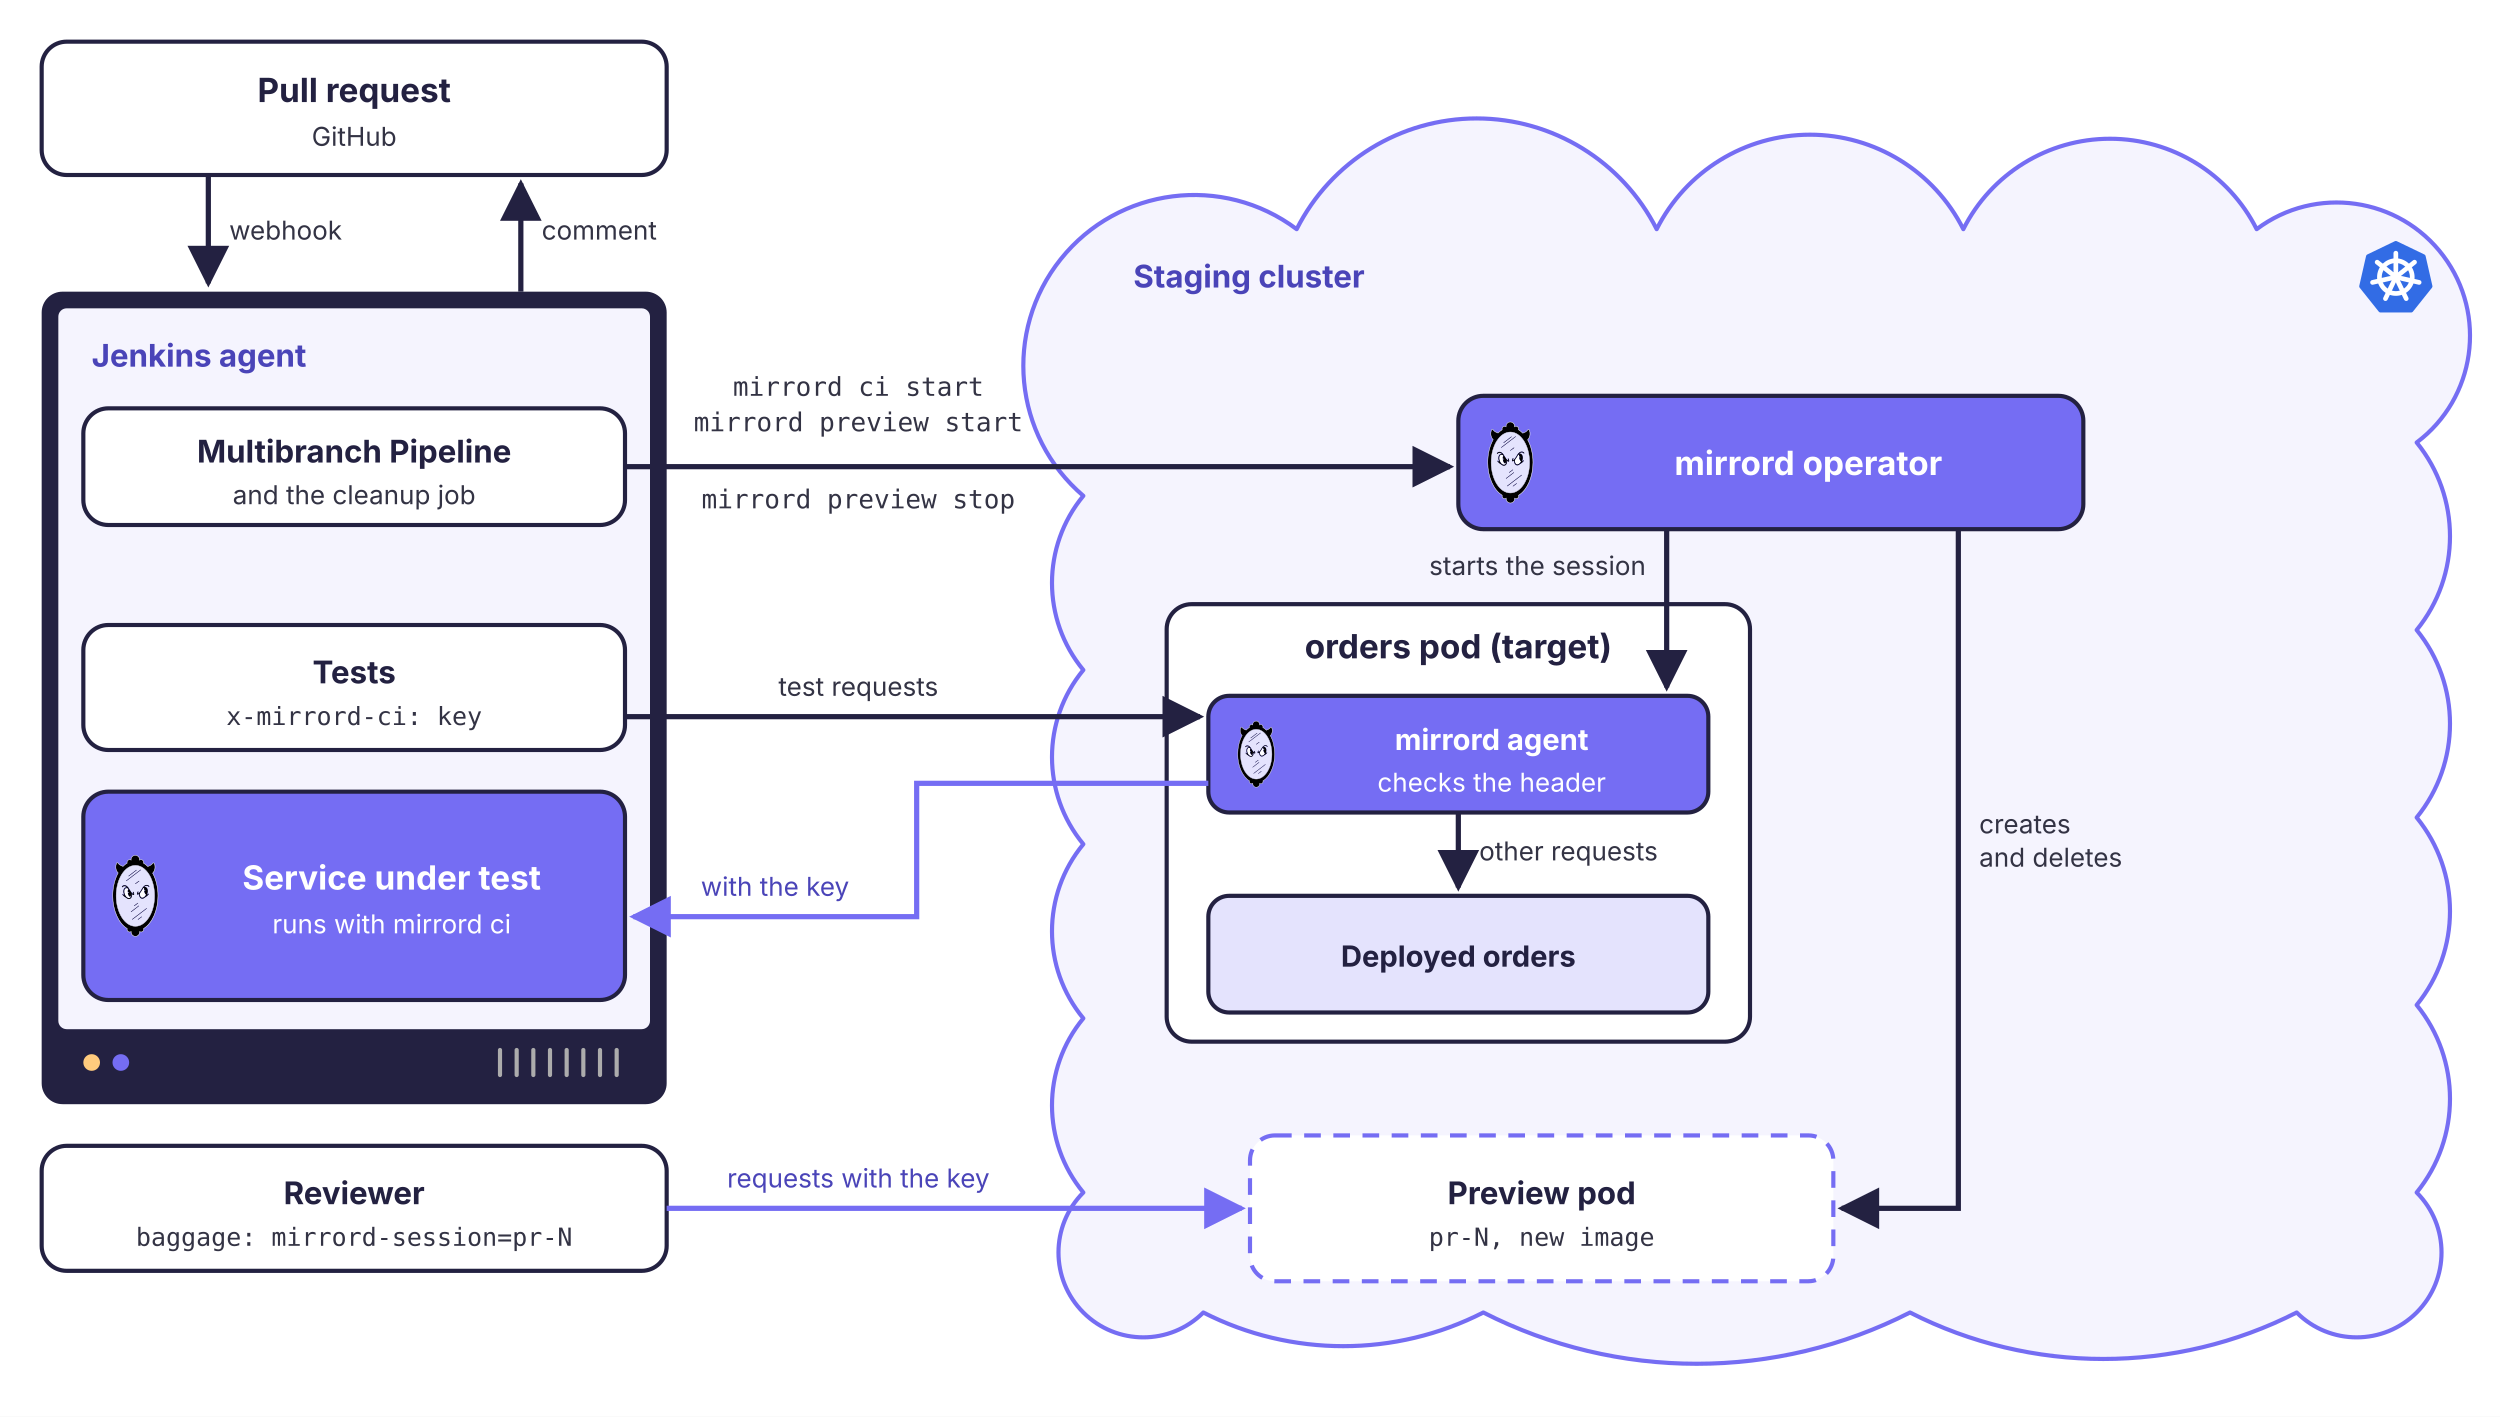
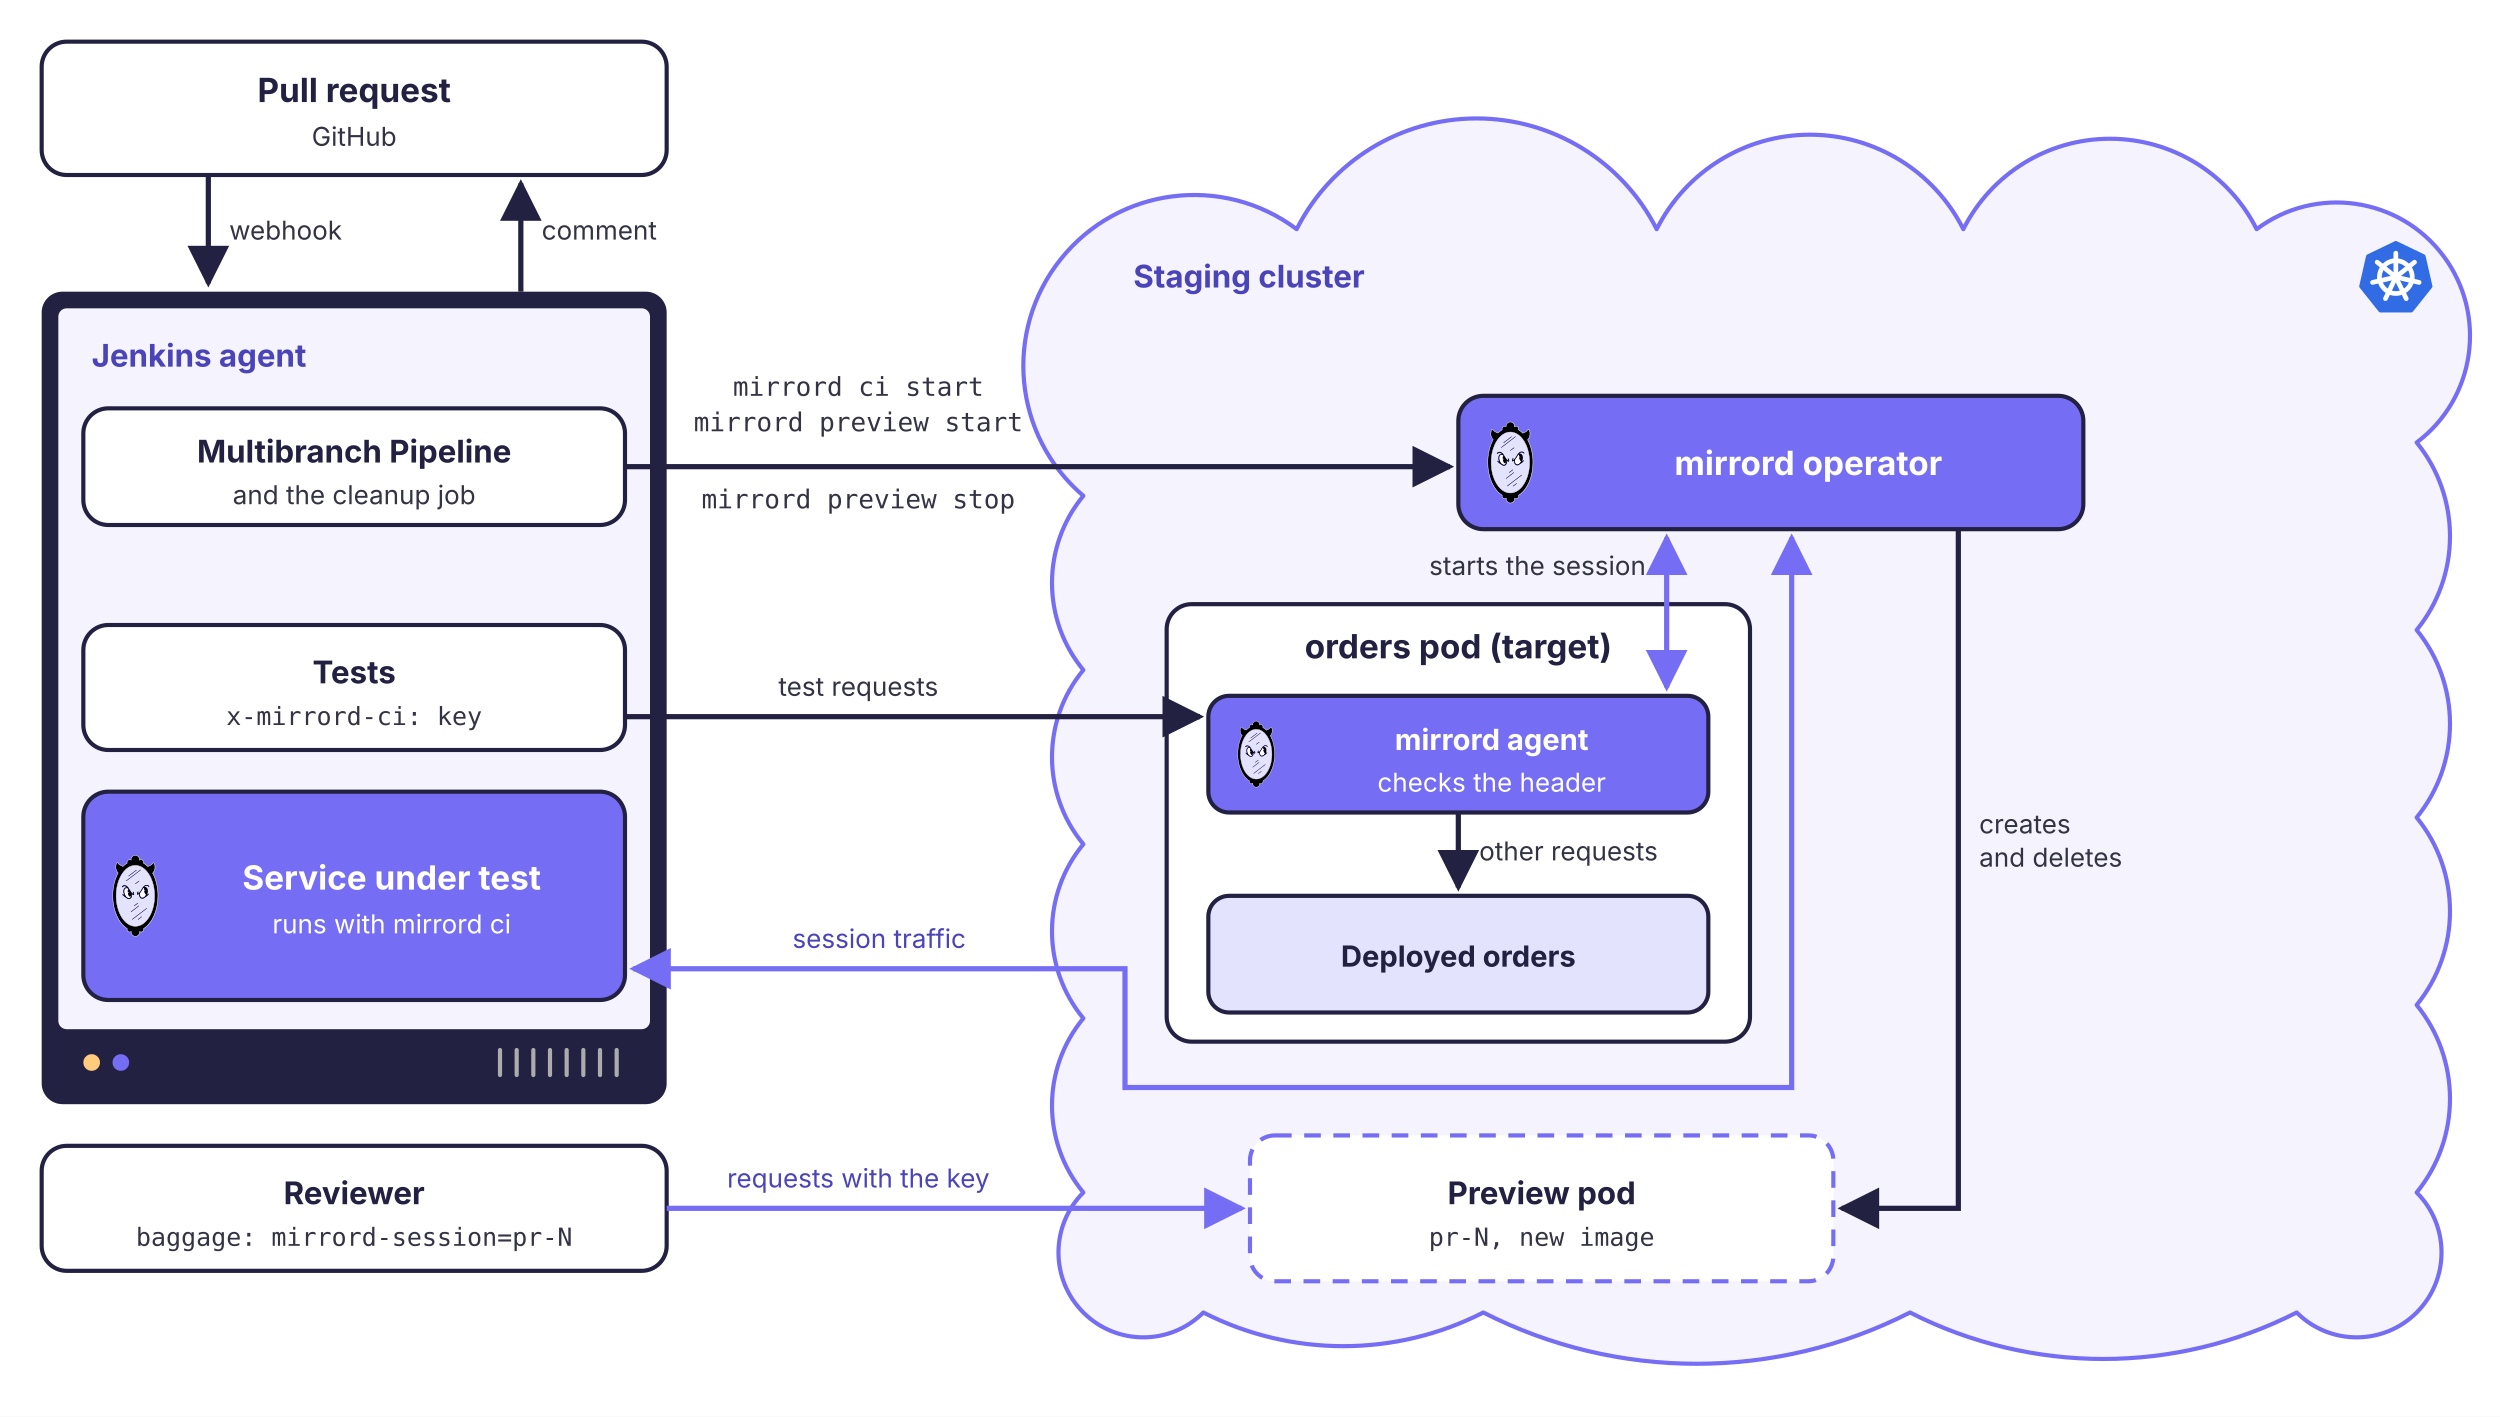
<svg xmlns="http://www.w3.org/2000/svg" viewBox="0 0 1200 680" width="1200" height="680" font-family="Inter, Helvetica, Arial, sans-serif" role="img" aria-labelledby="t d">
  <defs>
    <marker id="arrow" viewBox="0 0 10 10" refX="9" refY="5" markerWidth="8" markerHeight="8" orient="auto-start-reverse">
      <path d="M0 0 L10 5 L0 10 z" fill="#232141" />
    </marker>
    <marker id="arrow-purple" viewBox="0 0 10 10" refX="9" refY="5" markerWidth="8" markerHeight="8" orient="auto-start-reverse">
      <path d="M0 0 L10 5 L0 10 z" fill="#756DF3" />
    </marker>
    <symbol id="k8s" viewBox="0 0 32 32">
      <polygon points="16.00,1.60 27.73,7.25 30.62,19.94 22.51,30.11 9.49,30.11 1.38,19.94 4.27,7.25" fill="#326CE5" stroke="#326CE5" stroke-width="2" stroke-linejoin="round" />
      <g fill="none" stroke="#ffffff" stroke-width="2" stroke-linecap="round">
        <circle cx="16" cy="16" r="7" />
        <line x1="16.00" y1="13.40" x2="16.00" y2="5.80" />
        <line x1="18.03" y1="14.38" x2="23.97" y2="9.64" />
        <line x1="18.53" y1="16.58" x2="25.94" y2="18.27" />
        <line x1="17.13" y1="18.34" x2="20.43" y2="25.19" />
        <line x1="14.87" y1="18.34" x2="11.57" y2="25.19" />
        <line x1="13.47" y1="16.58" x2="6.06" y2="18.27" />
        <line x1="13.97" y1="14.38" x2="8.03" y2="9.64" />
      </g>
      <circle cx="16" cy="16" r="2.4" fill="#ffffff" />
    </symbol>
    <symbol id="mirrord" viewBox="97 61 391 696">
      <path fill="#ffffff" d="M255.6,387c4.1,19.1-0.9,36.1-12,40.5c-8.2,3.2-17.8,0-26.5-8.2c-0.3-0.6-0.9-0.9-1.5-1.2c0,0,0,0-0.3-0.3 c-5.5-5.6-10.5-13.2-14-22c-4.7-11.5-6.1-23.2-4.4-33.5c1.8-9.4,6.1-16.1,12.8-18.8c5.5-2.3,12.5-1.5,19.3,2.6 c1.5,2.3,2.6,4.4,3.8,6.2c-4.1,2.6-6.4,10.3-6.4,20.3l3.2,1.8l11.1,6.5l-12.5,1.5h-0.9c0.3,1.2,0.3,2.3,0.6,3.5 c3.2,17.9,12,31.1,19,29.7c6.4-1.2,9.6-14.4,7.6-30.2C255.3,386.4,255.6,386.7,255.6,387z" />
      <path fill="#ffffff" d="M384,398.4c-3.2,6.8-7.3,12.3-12,17c0,0,0,0-0.3,0c-0.6,0.3-0.9,0.9-1.2,1.2c-8.7,7.9-18.4,11.5-26.5,8.2 c-11.1-4.7-16-21.4-12-40.5c1.5-1.8,3.2-3.8,4.7-5.6c5-6.5,9-13.2,12.8-20l1.2-2.1c1.2-1.8,2-3.8,3.2-5.6c1.2-2.1,2.6-4.4,4.4-7 c3.5-2.1,6.7-3.2,9.9-3.8c-2,4.7-2.3,10.3-2.3,15.3l3.2,1.8l11.1,6.5l-12.5,1.5h-0.9c0.3,1.2,0.3,2.3,0.6,3.8 C370.5,384.6,377.5,397,384,398.4z" />
      <path fill="#E4E3FD" d="M405,391.7c-1.5-1.2-3.8-0.9-5,0.6c-3.2,4.1-7,7.9-11.1,11.5c1.2-2.3,2.6-5,3.5-7.6 c5.3-12.6,6.7-25.8,4.7-37.3c-2.3-12-8.2-20.6-16.9-24.1c-4.1-1.8-8.8-2.1-13.7-1.2c4.4-4.4,10.2-8.5,17.5-10 c8.2-1.5,16.6,1.5,20.4,7.3c1.2,1.5,3.2,2.1,5,0.9c1.5-1.2,2-3.2,0.9-4.7c-5.5-8.2-16.6-12.3-27.4-10c-11.1,2.1-19.3,9.7-24.2,15.6 c-2,2.3-3.8,5-5.5,7.3c-2,2.9-3.5,5.6-5,8.2c-1.2,2.1-2.3,3.8-3.2,5.6l-1.2,2.1c-3.8,6.5-7.6,13.2-12.3,19.1 c-5.8,7.6-11.7,12.9-18.4,16.7c0.6-5,2-9.7,4.4-14.1c0.9-1.8,0.3-3.8-1.5-4.7c-1.7-0.9-3.8-0.3-4.7,1.5c-2.9,5.6-4.7,11.5-5.3,17.6 c0,0.9-0.3,3.5,1.5,5.6c1.2,1.2,2.3,1.8,4.1,1.8c1.5,0,2.9-0.3,4.4-1.5c2.6-1.5,5.3-3.2,7.9-5.3c-1.7,18.5,5,34.1,17.5,39.3 c2.9,1.2,5.8,1.8,8.8,1.8c8.5,0,17.5-4.4,25.4-12c11.4-6.2,21.6-14.4,29.5-24.7C406.7,395.2,406.4,392.8,405,391.7z M292.1,149.1 c90.1,0,163.6,116.6,163.6,259.6s-73.5,259.6-163.6,259.6c-90.4,0-163.6-116.6-163.6-259.6S201.9,149.1,292.1,149.1z M389.5,517.3 c0.9-0.6,0.9-1.8,0.3-2.3c-0.6-0.9-1.8-0.9-2.3-0.3l-122.5,93.7c-0.9,0.6-0.9,1.8-0.3,2.3c0.3,0.3,0.9,0.6,1.5,0.6 c0.3,0,0.9,0,1.2-0.3L389.5,517.3z M346.9,589c0.9-0.6,0.9-1.8,0.3-2.3c-0.6-0.9-1.8-0.9-2.3-0.3l-31.2,23.2 c-0.9,0.6-0.9,1.8-0.3,2.3c0.3,0.6,0.9,0.9,1.5,0.9c0.3,0,0.6-0.3,0.9-0.3L346.9,589z M338.2,189.1c0.9-0.6,0.9-1.8,0.3-2.3 c-0.6-0.9-1.8-0.9-2.3-0.3l-122.5,93.4c-0.9,0.6-0.9,1.8-0.3,2.3c0.3,0.3,0.9,0.6,1.5,0.6c0.3,0,0.9,0,0.9-0.3L338.2,189.1z M324.4,284.5c0.9-0.6,0.9-1.8,0.3-2.3c-0.6-0.9-1.7-0.9-2.3-0.3l-31.2,22.9c-0.9,0.6-0.9,1.8-0.3,2.3c0.3,0.6,0.9,0.6,1.5,0.6 c0.3,0,0.6,0,0.9-0.3L324.4,284.5z M322.7,495.9c0.9-0.6,0.9-1.8,0.3-2.3c-0.6-0.9-1.8-0.9-2.3-0.3l-66.2,50.8 c-0.9,0.6-0.9,1.8-0.3,2.3c0.3,0.3,0.9,0.6,1.5,0.6c0.3,0,0.6,0,0.9-0.3L322.7,495.9z M314.8,472.4c0.9-0.6,0.9-1.8,0.3-2.3 c-0.6-0.9-1.8-0.9-2.3-0.3L281.6,493c-0.9,0.6-0.9,1.8-0.3,2.3c0.3,0.6,0.9,0.9,1.5,0.9c0.3,0,0.9-0.3,0.9-0.3L314.8,472.4z M302.3,190.5c0.9-0.6,0.9-1.8,0.3-2.3c-0.6-0.9-1.7-0.9-2.3-0.3L234,239c-0.9,0.6-0.9,1.8-0.3,2.3c0.3,0.3,0.9,0.6,1.5,0.6 c0.3,0,0.9,0,1.2-0.3L302.3,190.5z M280.1,399.6c1.8-2.1,1.5-4.7,1.5-5.6c-0.6-6.2-2.3-12.3-5-17.9c-0.9-1.8-2.9-2.3-4.7-1.5 c-1.8,0.9-2.3,2.9-1.5,4.7c2.3,4.4,3.8,9.4,4.4,14.1c-6.4-3.8-12.5-9.4-18.4-16.7c-4.7-6.2-8.8-12.9-12.3-19.1l-1.5-2.3 c-1.2-1.8-2-3.8-3.2-5.6c-1.5-2.3-2.9-5.3-5-8.2c0,0,0,0,0-0.3c-1.5-2.3-3.5-5-5.5-7.3c-5-5.9-13.1-13.2-24.2-15.6 c-10.8-2.1-21.9,2.1-27.4,10c-1.2,1.5-0.6,3.8,0.9,4.7c1.5,1.2,3.8,0.6,4.7-0.9c4.1-5.9,12.5-8.8,20.4-7.3 c7.3,1.5,13.1,5.9,17.5,10c-4.7-0.9-9.3-0.3-13.7,1.2c-8.8,3.5-14.6,12-16.9,24.1c-2,11.5-0.3,24.7,4.7,37.3 c1.2,2.6,2.3,5.3,3.5,7.6c-4.1-3.5-7.9-7.3-11.1-11.5c-1.2-1.5-3.5-1.8-5-0.6c-1.5,1.2-1.8,3.5-0.6,5c8.2,10,18.4,18.5,29.5,24.7 c7.9,7.6,16.9,11.7,25.7,11.7c2.9,0,6.1-0.6,8.8-1.8c12.5-5.3,19-20.6,17.5-39.3c2.6,2.1,5,3.8,7.9,5.3c1.5,0.9,2.9,1.2,4.4,1.2 C277.8,401.4,279.2,400.8,280.1,399.6z" />
      <path d="M439.4,215.2c29.5,54,45.5,122.4,45.5,193.8c0,123.6-49,234.9-122.8,279.2c0.6,2.1,1.2,4.4,1.2,6.8 c0,12.3-10.2,22.6-22.5,22.6c-4.4,0-8.8-1.2-12.3-3.5c0.3,1.2,0.3,2.6,0.3,3.8c0,20.3-16.3,36.7-36.5,36.7s-36.5-16.4-36.5-36.7 c0-1.2,0-2.6,0.3-3.8c-3.5,2.3-7.9,3.5-12.3,3.5c-12.3,0-22.5-10-22.5-22.6c0-2.3,0.3-4.7,1.2-6.8C148.6,643.6,99.3,532.3,99.3,409 c0-71.9,16.3-140.9,46.4-195.3c-1.5-0.9-2.3-2.1-3.5-3.2c-9.9-11.2-15.5-26.4-16.9-42.6c-0.6-11.5,0.9-23.2,5-33.8 c0.6-1.8,2.6-6.8,7.6-7.3c5.3-0.6,8.5,3.8,11.4,7.9c1.2,1.5,2.3,2.9,2.9,3.8c5.5,5.3,12.5,9.7,21.6,13.8c4.4,2.1,9,3.8,13.4,5.3 c11.1-11.2,22.8-20.6,35-27.9c-0.6-2.3-1.2-4.4-1.2-6.8c0-12.3,10.2-22.6,22.5-22.6c4.4,0,8.8,1.2,12.3,3.5c0-1.2-0.3-2.6-0.3-3.8 c0-20.3,16.3-36.7,36.5-36.7c20.1,0,36.5,16.4,36.5,36.7c0,1.2,0,2.6-0.3,3.8c3.5-2.3,7.9-3.5,12.3-3.5c12.5,0,22.5,10.3,22.5,22.6 c0,2.3-0.3,4.7-1.2,6.8c12.5,7.6,24.8,17.3,36.2,29.1c4.7-1.5,9-3.2,13.7-5.3c9-4.1,16-8.5,21.6-13.8c0.9-0.9,2-2.3,2.9-3.8 c2.9-4.1,6.1-8.5,11.4-7.9c5,0.6,7,5.6,7.6,7.3c4.1,10.6,5.5,22.3,4.7,33.8c-1.2,15.9-7,31.4-16.9,42.6 C442.3,212.6,441.1,214,439.4,215.2z M455.7,409c0-143.3-73.5-259.6-163.6-259.6c-90.4,0-163.6,116.6-163.6,259.6 c0,143,73.5,259.6,163.6,259.6C382.5,668.6,455.7,552,455.7,409z" />
      <path fill="#ffffff" d="M292.4,756.6c-21.2,0-38.5-17.4-38.5-38.7c0-0.1,0-0.2,0-0.3c-3,1.3-6.5,2-10,2c-13.5,0-24.5-11-24.5-24.6 c0-2.2,0.2-4.2,0.7-5.9c-36.1-22.2-66.8-60.3-88.9-110.2C109,528.5,97.3,469.7,97.3,409c0-71.5,16.3-140.6,45.8-194.7 c-0.6-0.5-1.1-1-1.5-1.5c-0.3-0.3-0.5-0.6-0.8-0.8l-0.1-0.1c-9.7-10.9-15.9-26.4-17.4-43.7c-0.6-12.5,1.1-24.4,5.1-34.7 c0.8-2.3,3.2-7.9,9.2-8.6c6.5-0.7,10.4,4.7,13.2,8.7c1.1,1.4,2.2,2.8,2.9,3.7c5.3,5,11.9,9.2,20.9,13.3c3.5,1.7,7.6,3.3,12.1,4.8 c10.7-10.7,21.9-19.6,33.2-26.5c-0.5-1.9-0.9-3.7-0.9-5.8c0-13.3,11.2-24.6,24.5-24.6c3.5,0,6.9,0.7,10,2c0-0.1,0-0.2,0-0.3 c0-21.3,17.3-38.7,38.5-38.7c21.2,0,38.5,17.4,38.5,38.7c0,0.1,0,0.2,0,0.3c3-1.3,6.5-2,10-2c13.5,0,24.5,11,24.5,24.6 c0,2.2-0.2,4.2-0.7,5.9c12.2,7.6,23.8,16.9,34.3,27.6c3.7-1.2,7.6-2.7,12.3-4.8c9-4.1,15.7-8.4,21-13.4c0.7-0.7,1.8-2,2.6-3.4 l0.1-0.1c2.8-4,6.7-9.5,13.2-8.8c6,0.7,8.5,6.3,9.3,8.7c4,10.4,5.7,22.4,4.8,34.5c-1.2,16.6-7.5,32.4-17.2,43.5c-0.4,1-1.3,2-2.4,3 c29,53.9,44.9,122.4,44.9,193.3c0,60.9-11.7,119.7-33.9,170.2c-22,49.9-52.6,87.9-88.6,110c0.5,1.9,0.8,3.8,0.8,5.8 c0,13.3-11.2,24.6-24.5,24.6c-3.5,0-6.9-0.7-10-2c0,0.1,0,0.2,0,0.3C330.8,739.2,313.6,756.6,292.4,756.6z M259.4,709.5l-1.2,5 c-0.2,0.9-0.2,2.3-0.2,3.3c0,19.1,15.5,34.7,34.5,34.7s34.5-15.6,34.5-34.7c0-1.1,0-2.4-0.2-3.3l-1.2-5l4.3,2.9 c3.1,2.1,7,3.2,11.1,3.2c11.1,0,20.5-9.4,20.5-20.6c0-2.1-0.5-4.2-1.1-6.2l-0.4-1.5l1.3-0.8c72.9-43.8,121.8-155.3,121.8-277.5 c0-70.8-16.1-139.3-45.3-192.8l-0.9-1.6l1.5-1c1.6-1.1,2.3-2.2,2.4-2.5l0.1-0.4l0.3-0.3c9.3-10.4,15.2-25.5,16.4-41.4 c0.9-11.6-0.7-22.9-4.5-32.9c-0.6-1.7-2.3-5.6-6-6.1c-3.8-0.4-6.3,2.6-9.5,7c-0.9,1.5-2.1,3-3.2,4.1c-5.7,5.4-12.7,9.9-22.2,14.2 c-5.4,2.4-9.7,4-13.9,5.4l-1.2,0.4l-0.9-0.9c-10.9-11.3-23-21-35.8-28.8l-1.5-0.9l0.7-1.6c0.7-1.6,1-3.5,1-6 c0-11.4-9.2-20.6-20.5-20.6c-4.1,0-8.1,1.1-11.1,3.2l-4.3,2.9l1.2-5c0.2-0.9,0.2-2.3,0.2-3.3c0-19.1-15.5-34.7-34.5-34.7 c-19,0-34.5,15.6-34.5,34.7c0,0.5,0.1,1.1,0.1,1.7c0.1,0.7,0.2,1.4,0.2,2.1v3.8l-3.1-2.1c-3.1-2.1-7-3.2-11.1-3.2 c-11.1,0-20.5,9.4-20.5,20.6c0,1.9,0.4,3.6,0.9,5.6l0.5,2.1l-1.3,0.8c-11.8,7.1-23.5,16.4-34.6,27.6l-0.9,0.9l-1.2-0.4 c-5.1-1.7-9.7-3.5-13.6-5.4c-9.5-4.3-16.5-8.8-22.1-14.2l-0.2-0.2l-0.1-0.2c-0.5-0.8-1.7-2.2-2.8-3.6l-0.1-0.1 c-3.1-4.4-5.7-7.5-9.5-7.1c-3.7,0.4-5.4,4.3-5.9,6c-3.8,9.8-5.5,21.2-4.9,33c1.5,16.4,7.3,31.1,16.4,41.3c0.3,0.3,0.6,0.6,0.9,0.9 c0.7,0.8,1.4,1.5,2.2,2l1.6,1l-0.9,1.7c-29.7,53.8-46.1,122.8-46.1,194.3c0,121.9,49.2,233.4,122.4,277.5l1.5,0.9l-0.7,1.6 c-0.7,1.6-1,3.5-1,6c0,11.4,9.2,20.6,20.5,20.6c4.1,0,8.1-1.1,11.1-3.2L259.4,709.5z M292.1,670.6c-91.3,0-165.6-117.3-165.6-261.6 s74.3-261.6,165.6-261.6c91.3,0,165.6,117.3,165.6,261.6S383.4,670.6,292.1,670.6z M292.1,151.4c-89.1,0-161.6,115.5-161.6,257.6 c0,68.8,16.9,133.5,47.7,182.3c30.6,48.5,71,75.2,113.9,75.2c89.1,0,161.6-115.5,161.6-257.6C453.7,267,381.2,151.4,292.1,151.4z" />
      <path d="M344.9,586.3c0.9-0.6,1.7-0.3,2.3,0.3c0.6,0.9,0.3,1.8-0.3,2.3l-31.2,23.2c-0.3,0.3-0.6,0.3-0.9,0.3 c-0.6,0-1.2-0.3-1.5-0.9c-0.6-0.9-0.3-1.8,0.3-2.3L344.9,586.3z" />
      <path d="M372,415.5c4.4-4.4,8.5-10.3,12-17c-6.4-1.8-13.4-13.8-16.3-29.7c-0.3-1.2-0.6-2.3-0.6-3.8h0.9l12.5-1.5l-11.1-6.5 l-3.2-1.8c0-5,0.3-10.6,2.3-15.3c-3.2,0.6-6.7,1.8-9.9,3.8c-1.8,2.3-3.2,5-4.4,7c-1.2,2.1-2.3,3.8-3.2,5.6l-1.2,2.1 c-3.8,6.5-7.9,13.5-12.8,20c-1.5,2.1-3.2,3.8-4.7,5.6c-4.1,19.1,0.9,35.8,12,40.5c8.2,3.2,17.8-0.3,26.5-8.2 C370.8,416.3,371.4,415.8,372,415.5z M410.5,326.8c1.2,1.5,0.9,3.8-0.9,4.7c-1.5,1.2-3.8,0.9-5-0.9c-4.1-5.9-12.5-8.8-20.4-7.3 c-7.3,1.5-13.1,5.9-17.5,10c4.7-0.9,9.3-0.3,13.7,1.2c8.8,3.5,14.9,12,16.9,24.1c2,11.5,0.3,24.7-4.7,37.3 c-1.2,2.6-2.3,5.3-3.5,7.6c4.1-3.5,7.9-7.3,11.1-11.5c1.2-1.5,3.5-1.8,5-0.6c1.5,1.2,1.7,3.5,0.6,5c-8.2,10.3-18.4,18.5-29.5,24.7 c-7.9,7.6-16.9,12-25.4,12c-3.2,0-6.1-0.6-8.8-1.8c-12.5-5.3-19-20.6-17.5-39.3c-2.6,2.1-5.3,3.8-7.9,5.3c-1.5,0.9-3.2,1.5-4.4,1.5 c-1.5,0-2.9-0.6-4.1-1.8c-1.7-2.1-1.5-4.7-1.5-5.6c0.6-6.2,2.3-12,5.3-17.6c0.9-1.8,2.9-2.3,4.7-1.5c1.8,0.9,2.3,2.9,1.5,4.7 c-2.3,4.4-3.8,9.4-4.4,14.1c6.4-3.8,12.5-9.4,18.4-16.7c4.7-6.2,8.8-12.6,12.3-19.1l1.2-2.1c1.2-2.1,2.3-3.8,3.2-5.6 c1.5-2.3,2.9-5.3,5-8.2c1.8-2.3,3.5-5,5.5-7.3c5-5.9,13.4-13.2,24.2-15.6C393.9,314.5,405,318.6,410.5,326.8z" />
      <path d="M324.4,284.5l-31.5,23.2c-0.3,0.3-0.6,0.3-0.9,0.3c-0.6,0-1.2-0.3-1.5-0.6c-0.6-0.9-0.3-1.8,0.3-2.3l31.2-23.2 c0.9-0.6,1.7-0.3,2.3,0.3C325.6,282.7,325.3,283.9,324.4,284.5z" />
      <path d="M312.8,469.5c0.9-0.6,1.8-0.3,2.3,0.3c0.6,0.9,0.3,1.8-0.3,2.3l-31.2,23.2c-0.3,0.3-0.6,0.3-0.9,0.3 c-0.6,0-1.2-0.3-1.5-0.9c-0.6-0.9-0.3-1.8,0.3-2.3L312.8,469.5z" />
      <path d="M387.5,514.7c0.9-0.6,1.8-0.3,2.3,0.3c0.6,0.9,0.3,1.8-0.3,2.3L267,611c-0.3,0.3-0.6,0.3-1.2,0.3c-0.6,0-1.2-0.3-1.5-0.6 c-0.6-0.9-0.6-1.8,0.3-2.3L387.5,514.7z" />
      <path d="M320.7,493c0.9-0.6,1.8-0.3,2.3,0.3c0.6,0.9,0.6,1.8-0.3,2.3l-66.2,51.1c-0.3,0.3-0.6,0.3-0.9,0.3c-0.6,0-1.2-0.3-1.5-0.6 c-0.6-0.9-0.6-1.8,0.3-2.3L320.7,493z" />
      <path d="M300.2,187.9c0.9-0.6,1.7-0.3,2.3,0.3c0.6,0.9,0.6,1.8-0.3,2.3l-65.9,51.1c-0.3,0.3-0.6,0.3-1.2,0.3 c-0.6,0-0.9-0.3-1.5-0.6c-0.6-0.9-0.3-1.8,0.3-2.3L300.2,187.9z" />
      <path d="M213.6,279.8l122.5-93.7c0.6-0.6,1.8-0.3,2.3,0.3c0.6,0.9,0.3,1.8-0.3,2.3l-122.5,93.7c-0.3,0.3-0.6,0.3-0.9,0.3 c-0.6,0-1.2-0.3-1.5-0.6C212.7,281.6,212.7,280.4,213.6,279.8z" />
      <path d="M243.9,427.5c11.1-4.4,16-21.4,12-40.5c-0.3-0.3-0.6-0.6-0.9-0.9c2,15.9-1.2,29.1-7.6,30.2c-7.3,1.5-15.8-12-19-29.7 c-0.3-1.2-0.3-2.3-0.6-3.5h0.9l12.5-1.5l-11.1-6.5l-3.2-1.8c0-10,2.3-17.6,6.4-20.3c-1.2-2.1-2.3-4.1-3.8-6.2 c-7-4.1-13.7-5-19.3-2.6c-6.4,2.6-11.1,9.4-12.8,18.8c-1.8,10-0.3,22,4.4,33.5c3.5,8.8,8.5,16.4,14,22c0,0,0.3,0,0.3,0.3 c0.6,0.3,1.2,0.9,1.5,1.2C225.9,427.2,235.8,430.7,243.9,427.5z M204.9,319.1c11.1,2.1,19.3,9.7,24.2,15.6c2,2.3,3.8,5,5.5,7.3 c0,0,0,0,0,0.3c2,2.9,3.5,5.6,5,8.2c1.2,1.8,2,3.5,3.2,5.6l1.5,2.3c3.8,6.5,7.6,12.9,12.3,19.1c5.8,7.3,11.7,12.9,18.4,16.7 c-0.6-5-2-9.7-4.4-14.1c-0.9-1.8-0.3-3.8,1.5-4.7c1.8-0.9,3.8-0.3,4.7,1.5c2.9,5.6,4.7,11.5,5,17.9c0,0.9,0.3,3.5-1.5,5.6 c-1.2,1.2-2.6,1.8-4.1,1.8c-1.5,0-2.9-0.6-4.4-1.2c-2.6-1.5-5.3-3.2-7.9-5.3c1.7,18.5-5,34.1-17.5,39.3c-2.9,1.2-5.8,1.8-8.8,1.8 c-8.5,0-17.5-4.4-25.7-11.7c-11.4-6.2-21.6-14.7-29.5-24.7c-1.2-1.5-0.9-3.8,0.6-5c1.5-1.2,3.8-0.9,5,0.6c3.2,4.1,7,7.9,11.1,11.5 c-1.2-2.3-2.6-5-3.5-7.6c-5-12.6-6.7-25.8-4.7-37.3c2-12,8.2-20.6,16.9-24.1c4.1-1.8,8.8-2.1,13.7-1.2c-4.4-4.4-10.2-8.8-17.5-10 c-8.2-1.5-16.6,1.5-20.4,7.3c-1.2,1.5-3.2,2.1-4.7,0.9c-1.5-1.2-2-3.2-0.9-4.7C183,320.9,194.1,317.1,204.9,319.1z" />
    </symbol>
  </defs>
  <rect x="0" y="0" width="1200" height="680" fill="#ffffff" />
  <rect x="20" y="20" width="300" height="64" rx="12" fill="#ffffff" stroke="#232141" stroke-width="2" />
  <text x="170.0" y="49" font-size="16" font-weight="700" fill="#232141" text-anchor="middle">Pull request</text>
  <text x="170.0" y="70" font-size="12.5" fill="#333344" text-anchor="middle">GitHub</text>
  <rect x="20" y="140" width="300" height="390" rx="10" fill="#232141" />
  <rect x="28" y="148" width="284" height="346" rx="4" fill="#F5F4FE" />
  <rect x="28" y="498" width="284" height="24" rx="4" fill="#232141" />
  <circle cx="44" cy="510" r="4" fill="#FFCB7D" />
  <circle cx="58" cy="510" r="4" fill="#756DF3" />
  <line x1="240" y1="504" x2="240" y2="516" stroke="#ACACAC" stroke-width="2" stroke-linecap="round" />
  <line x1="248" y1="504" x2="248" y2="516" stroke="#ACACAC" stroke-width="2" stroke-linecap="round" />
  <line x1="256" y1="504" x2="256" y2="516" stroke="#ACACAC" stroke-width="2" stroke-linecap="round" />
  <line x1="264" y1="504" x2="264" y2="516" stroke="#ACACAC" stroke-width="2" stroke-linecap="round" />
  <line x1="272" y1="504" x2="272" y2="516" stroke="#ACACAC" stroke-width="2" stroke-linecap="round" />
  <line x1="280" y1="504" x2="280" y2="516" stroke="#ACACAC" stroke-width="2" stroke-linecap="round" />
  <line x1="288" y1="504" x2="288" y2="516" stroke="#ACACAC" stroke-width="2" stroke-linecap="round" />
  <line x1="296" y1="504" x2="296" y2="516" stroke="#ACACAC" stroke-width="2" stroke-linecap="round" />
  <text x="44" y="176" font-size="15" font-weight="700" fill="#4a44b8">Jenkins agent</text>
  <rect x="40" y="196" width="260" height="56" rx="12" fill="#ffffff" stroke="#232141" stroke-width="2" />
  <text x="170.0" y="222" font-size="15" font-weight="700" fill="#232141" text-anchor="middle">Multibranch Pipeline</text>
  <text x="170.0" y="242" font-size="12.5" fill="#333344" text-anchor="middle">and the cleanup job</text>
  <rect x="40" y="300" width="260" height="60" rx="12" fill="#ffffff" stroke="#232141" stroke-width="2" />
  <text x="170.0" y="328" font-size="15" font-weight="700" fill="#232141" text-anchor="middle">Tests</text>
  <text x="170.0" y="348" font-size="12" fill="#333344" text-anchor="middle" font-family="Menlo, Consolas, monospace">x-mirrord-ci: key</text>
  <rect x="40" y="380" width="260" height="100" rx="12" fill="#756DF3" stroke="#232141" stroke-width="2" />
  <use href="#mirrord" x="54" y="410" width="22" height="40" />
  <text x="188.0" y="427" font-size="16" font-weight="700" fill="#ffffff" text-anchor="middle">Service under test</text>
  <text x="188.0" y="448" font-size="12.5" fill="#ffffff" text-anchor="middle">runs with mirrord ci</text>
  <rect x="20" y="550" width="300" height="60" rx="12" fill="#ffffff" stroke="#232141" stroke-width="2" />
  <text x="170.0" y="578" font-size="15" font-weight="700" fill="#232141" text-anchor="middle">Reviewer</text>
  <text x="170.0" y="598" font-size="12" fill="#333344" text-anchor="middle" font-family="Menlo, Consolas, monospace">baggage: mirrord-session=pr-N</text>
  <path d="M520.0 572.4 A65.6 65.6 0 0 1 520.0 488.8 A65.6 65.6 0 0 1 520.0 405.2 A65.6 65.6 0 0 1 520.0 321.6 A65.6 65.6 0 0 1 520.0 238.0 A82.0 82.0 0 0 1 622.4 110.0 A96.8 96.8 0 0 1 795.2 110.0 A82.4 82.4 0 0 1 942.4 110.0 A78.8 78.8 0 0 1 1083.2 110.0 A64.0 64.0 0 0 1 1160.0 212.4 A71.3 71.3 0 0 1 1160.0 302.4 A71.3 71.3 0 0 1 1160.0 392.4 A71.3 71.3 0 0 1 1160.0 482.4 A71.3 71.3 0 0 1 1160.0 572.4 A40.7 40.7 0 0 1 1102.4 630.0 A204.2 204.2 0 0 1 916.8 630.0 A225.3 225.3 0 0 1 712.0 630.0 A147.8 147.8 0 0 1 577.6 630.0 A40.7 40.7 0 0 1 520.0 572.4 Z" fill="#F5F4FE" stroke="#756DF3" stroke-width="2" stroke-linejoin="round" />
  <text x="544" y="138" font-size="15" font-weight="700" fill="#4a44b8">Staging cluster</text>
  <rect x="700" y="190" width="300" height="64" rx="12" fill="#756DF3" stroke="#232141" stroke-width="2" />
  <use href="#mirrord" x="714" y="202" width="22" height="40" />
  <text x="868.0" y="228" font-size="16" font-weight="700" fill="#ffffff" text-anchor="middle">mirrord operator</text>
  <rect x="560" y="290" width="280" height="210" rx="12" fill="#ffffff" stroke="#232141" stroke-width="2" />
  <text x="700" y="316" font-size="16" font-weight="700" fill="#232141" text-anchor="middle">orders pod (target)</text>
  <rect x="580" y="334" width="240" height="56" rx="10" fill="#756DF3" stroke="#232141" stroke-width="2" />
  <use href="#mirrord" x="594" y="346" width="18" height="32" />
  <text x="716.0" y="360" font-size="14" font-weight="700" fill="#ffffff" text-anchor="middle">mirrord agent</text>
  <text x="716.0" y="380" font-size="12.5" fill="#ffffff" text-anchor="middle">checks the header</text>
  <rect x="580" y="430" width="240" height="56" rx="10" fill="#E4E3FD" stroke="#232141" stroke-width="2" />
  <text x="700.0" y="464" font-size="14" font-weight="700" fill="#232141" text-anchor="middle">Deployed orders</text>
  <rect x="600" y="545" width="280" height="70" rx="12" fill="#ffffff" stroke="#756DF3" stroke-width="2" stroke-dasharray="8 6" />
  <text x="740.0" y="578" font-size="15" font-weight="700" fill="#232141" text-anchor="middle">Preview pod</text>
  <text x="740.0" y="598" font-size="12" fill="#333344" text-anchor="middle" font-family="Menlo, Consolas, monospace">pr-N, new image</text>
  <line x1="100" y1="84" x2="100" y2="136" stroke="#232141" stroke-width="2.5" marker-end="url(#arrow)" />
  <text x="110" y="115" font-size="12.5" fill="#333344" text-anchor="start">webhook</text>
  <line x1="250" y1="140" x2="250" y2="88" stroke="#232141" stroke-width="2.5" marker-end="url(#arrow)" />
  <text x="260" y="115" font-size="12.5" fill="#333344" text-anchor="start">comment</text>
  <line x1="300" y1="224" x2="696" y2="224" stroke="#232141" stroke-width="2.5" marker-end="url(#arrow)" />
  <text x="412" y="190" font-size="12.5" fill="#333344" text-anchor="middle" font-family="Menlo, Consolas, monospace">mirrord ci start</text>
  <text x="412" y="207" font-size="12.5" fill="#333344" text-anchor="middle" font-family="Menlo, Consolas, monospace">mirrord preview start</text>
  <text x="412" y="244" font-size="12.5" fill="#333344" text-anchor="middle" font-family="Menlo, Consolas, monospace">mirrord preview stop</text>
-   <line x1="800" y1="254" x2="800" y2="330" stroke="#232141" stroke-width="2.5" marker-end="url(#arrow)" />
+   <line x1="800" y1="258" x2="800" y2="330" stroke="#756DF3" stroke-width="2.5" marker-start="url(#arrow-purple)" marker-end="url(#arrow-purple)" />
  <text x="790" y="276" font-size="12.5" fill="#333344" text-anchor="end">starts the session</text>
  <line x1="300" y1="344" x2="576" y2="344" stroke="#232141" stroke-width="2.5" marker-end="url(#arrow)" />
  <text x="412" y="334" font-size="12.5" fill="#333344" text-anchor="middle">test requests</text>
-   <polyline points="580,376 440,376 440,440 304,440" fill="none" stroke="#756DF3" stroke-width="2.5" marker-end="url(#arrow-purple)" />
-   <text x="372" y="430" font-size="12.5" fill="#4a44b8" text-anchor="middle">with the key</text>
+   <polyline points="304,465 540,465 540,522 860,522 860,258" fill="none" stroke="#756DF3" stroke-width="2.5" marker-start="url(#arrow-purple)" marker-end="url(#arrow-purple)" />
+   <text x="422" y="455" font-size="12.5" fill="#4a44b8" text-anchor="middle">session traffic</text>
  <line x1="700" y1="390" x2="700" y2="426" stroke="#232141" stroke-width="2.5" marker-end="url(#arrow)" />
  <text x="710" y="413" font-size="12.5" fill="#333344" text-anchor="start">other requests</text>
  <polyline points="940,254 940,580 884,580" fill="none" stroke="#232141" stroke-width="2.5" marker-end="url(#arrow)" />
  <text x="950" y="400" font-size="12.5" fill="#333344" text-anchor="start">creates</text>
  <text x="950" y="416" font-size="12.5" fill="#333344" text-anchor="start">and deletes</text>
  <line x1="320" y1="580" x2="596" y2="580" stroke="#756DF3" stroke-width="2.5" marker-end="url(#arrow-purple)" />
  <text x="412" y="570" font-size="12.5" fill="#4a44b8" text-anchor="middle">requests with the key</text>
  <use href="#k8s" x="1132" y="115" width="36" height="36" />
</svg>
